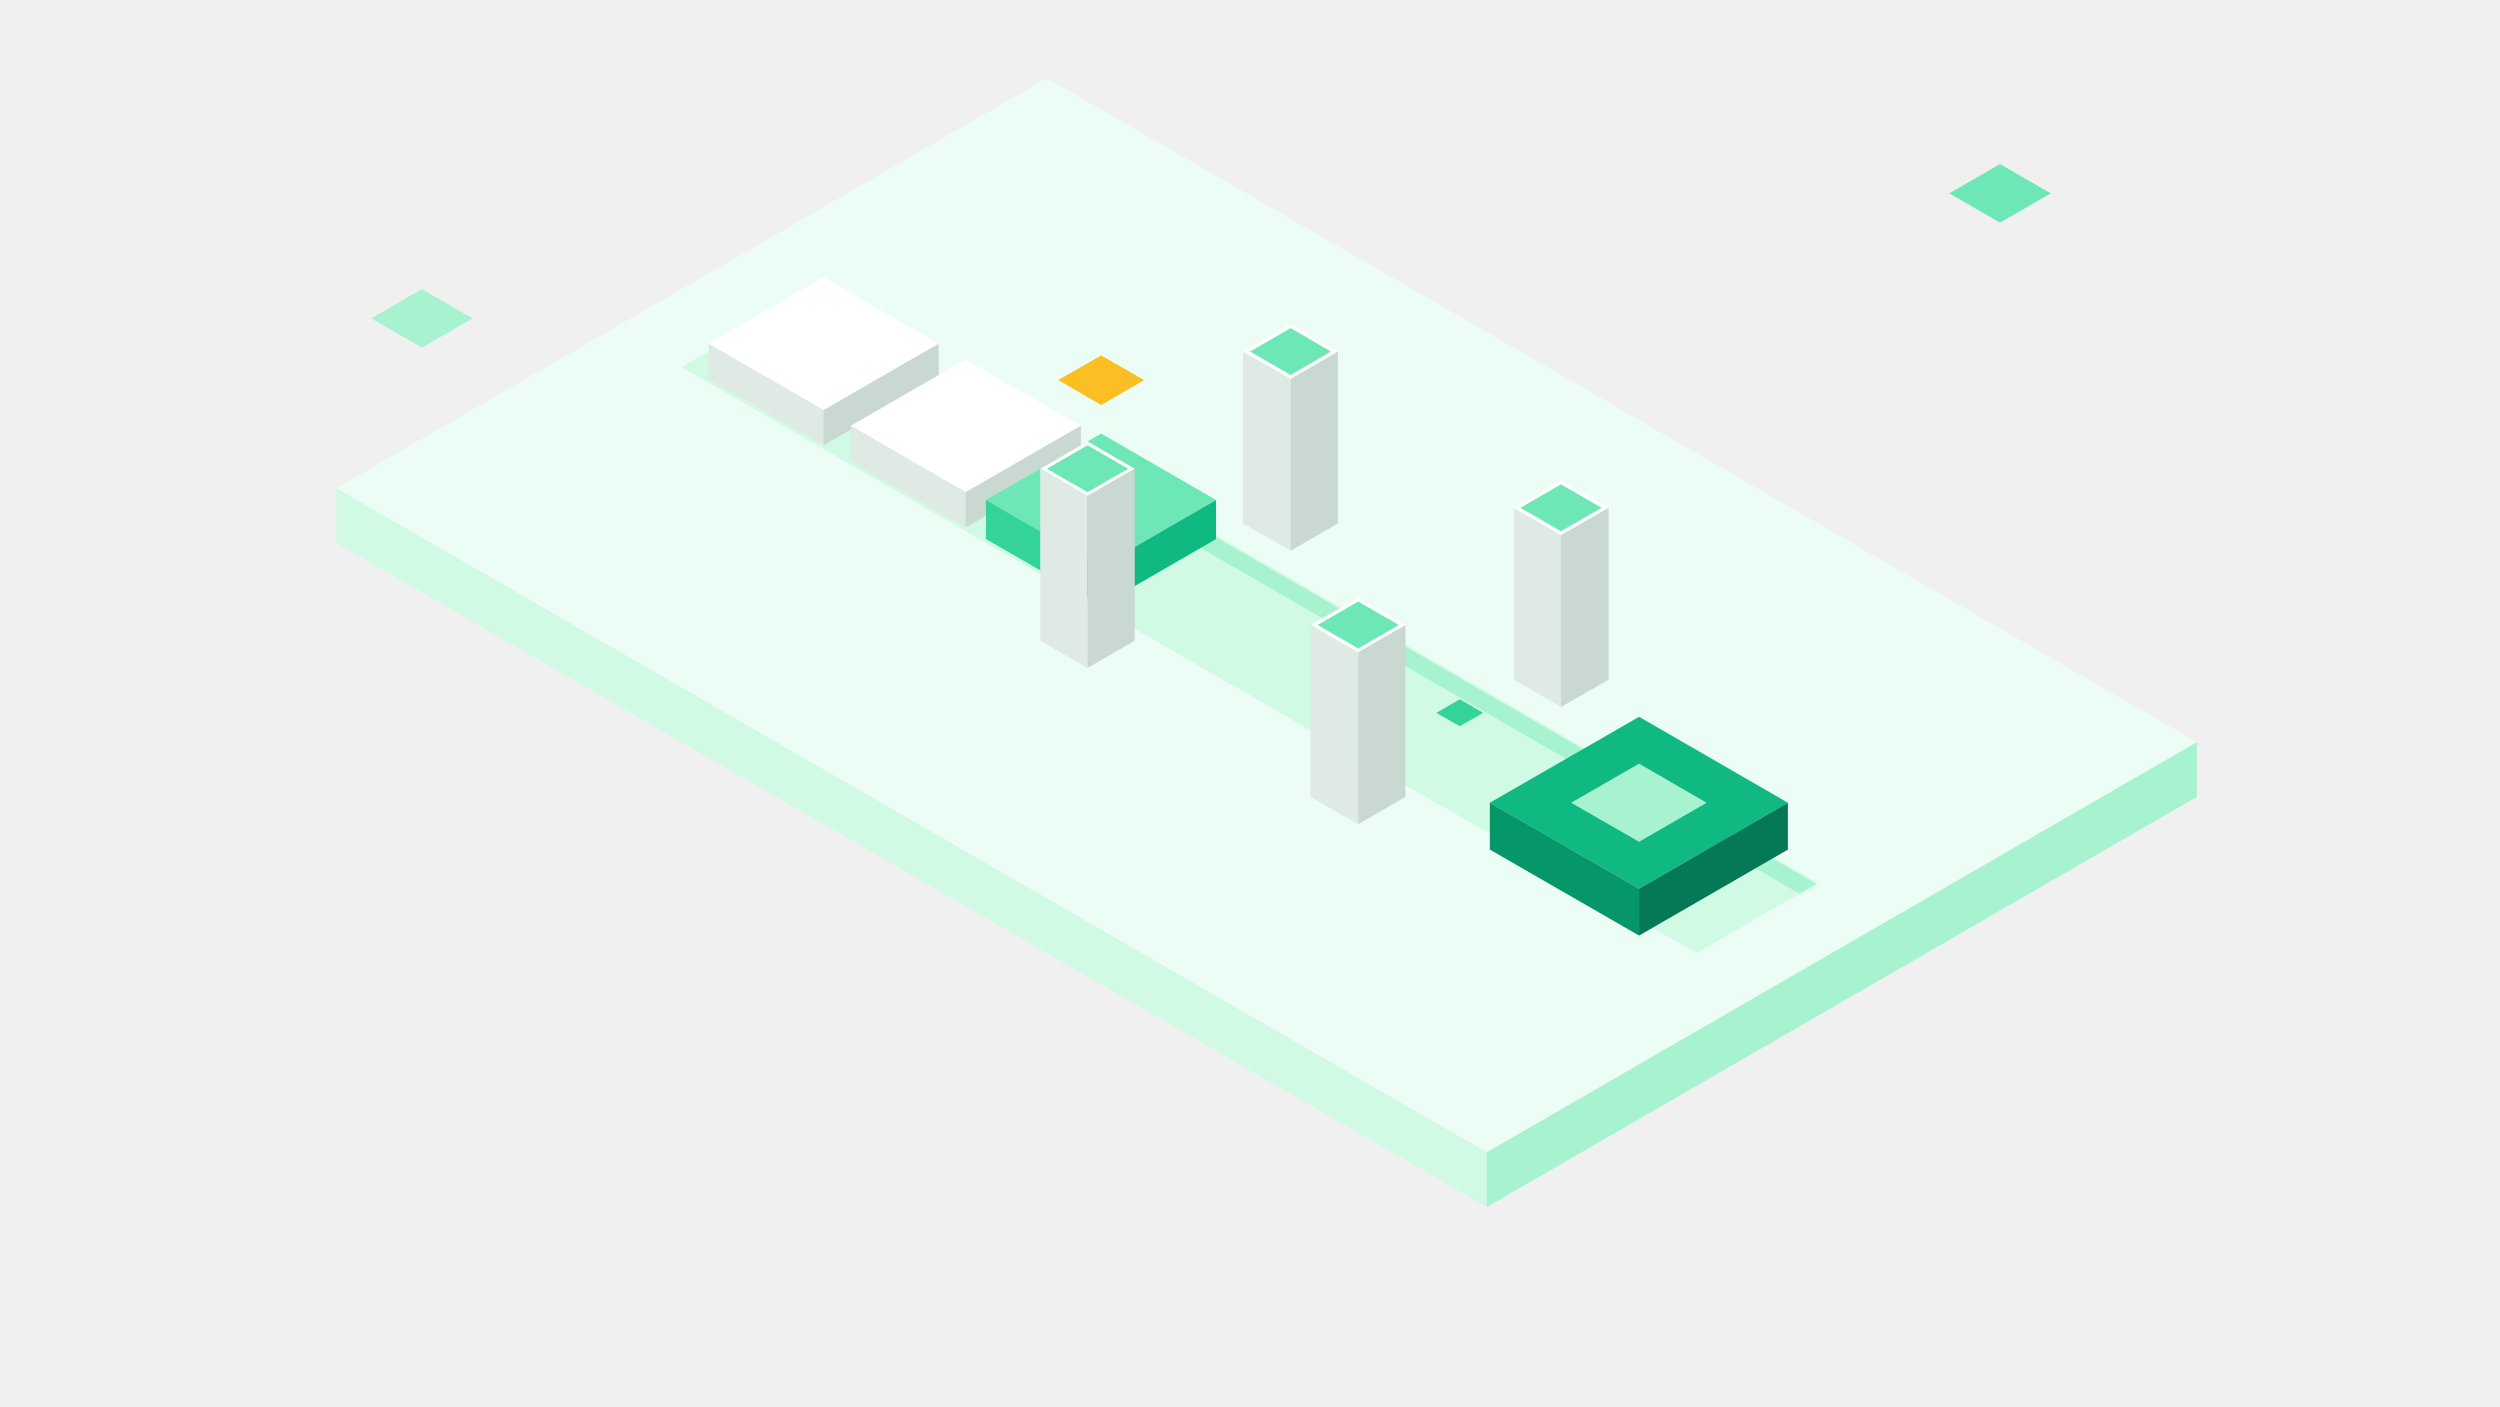
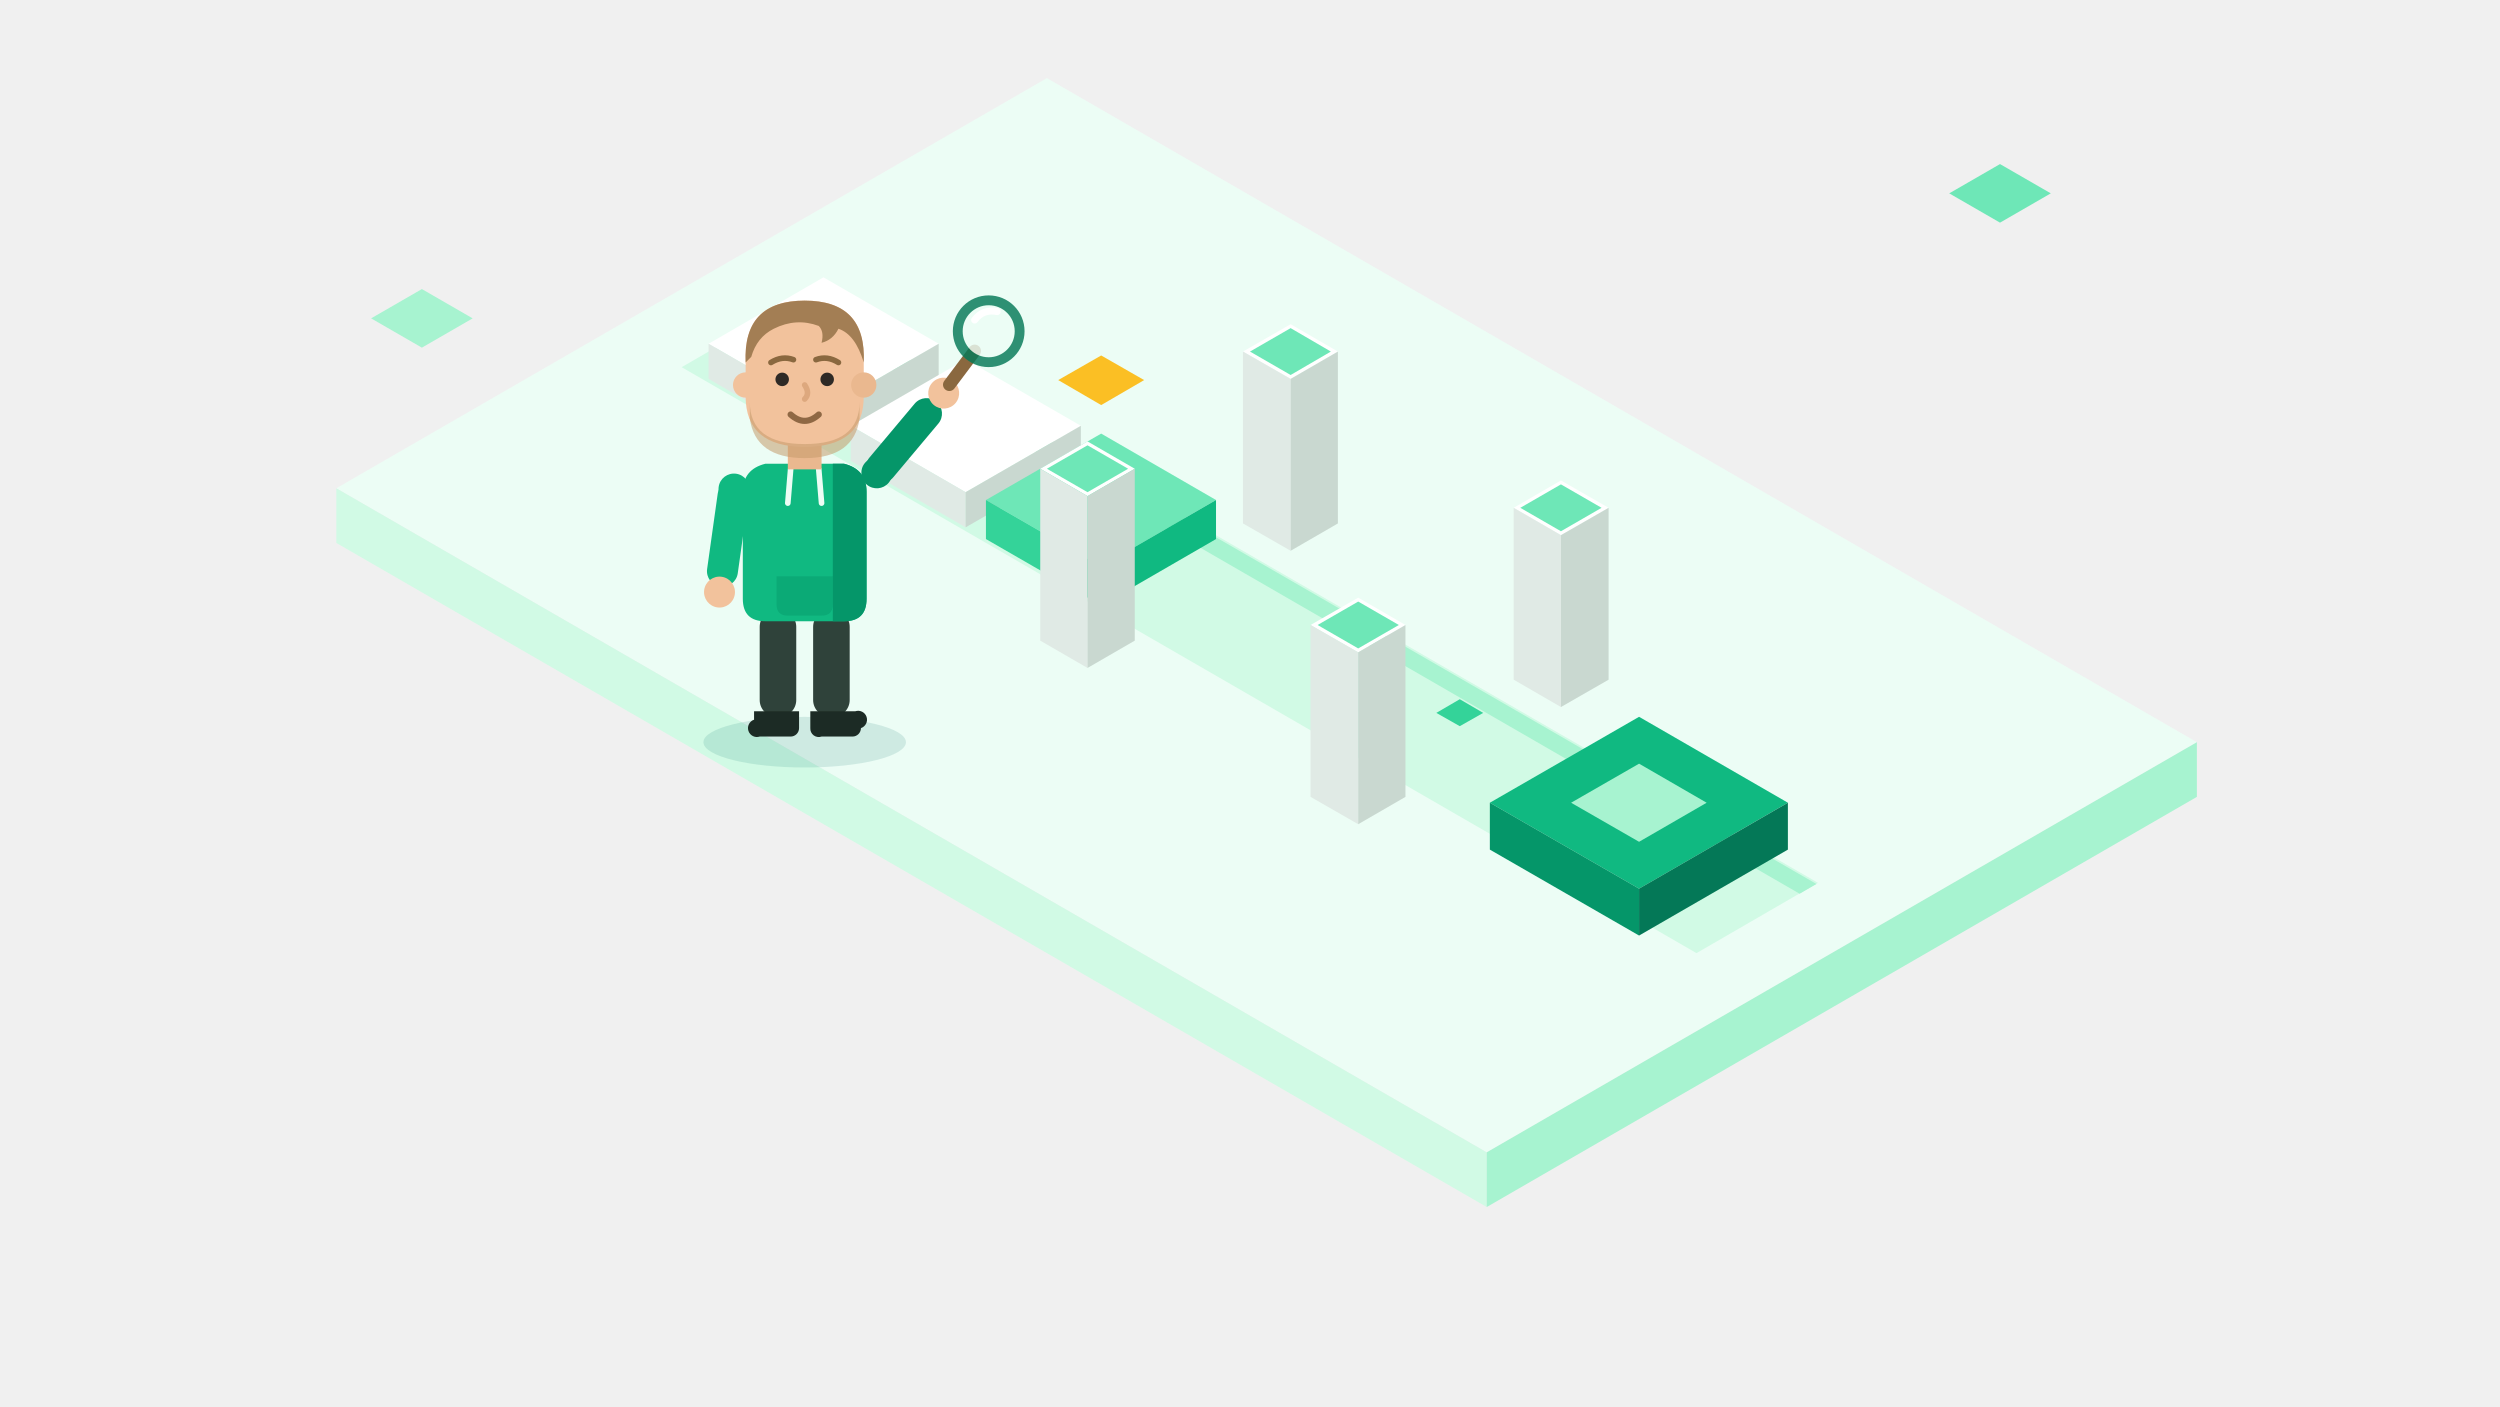
<svg xmlns="http://www.w3.org/2000/svg" viewBox="0 0 640 360" role="img">
  <style>.bob{animation:bob 3.2s ease-in-out infinite}.pass{animation:ps 2.6s linear infinite}.tw1{animation:tw 2.4s ease-in-out infinite}.tw2{animation:tw 2.4s ease-in-out -1.2s infinite}@keyframes bob{0%,100%{transform:translateY(0)}50%{transform:translateY(-6px)}}@keyframes ps{0%{transform:translate(0,0);opacity:0}15%{opacity:1}85%{opacity:1}100%{transform:translate(34.6px,20px);opacity:0}}@keyframes tw{0%,100%{opacity:.3}50%{opacity:1}}@media (prefers-reduced-motion:reduce){.bob,.tw1,.tw2{animation:none}}@media (prefers-reduced-motion:reduce){.pass{animation:none;opacity:0}}</style>
  <g transform="translate(268,34)">
    <polygon points="0,-14 294.4,156 112.6,261 -181.9,91" fill="#ecfdf5" />
    <polygon points="-181.9,91 -181.9,105 112.6,275 112.6,261" fill="#d1fae5" />
    <polygon points="294.4,156 294.4,170 112.6,275 112.6,261" fill="#a7f3d0" />
    <polygon points="-62.4,42 197.4,192 166.3,210 -93.5,60" fill="#d1fae5" />
    <polygon points="-67.1,44.8 192.7,194.8 197,192.3 -62.8,42.3" fill="#a7f3d0" />
    <polygon points="-57.2,37 -27.7,54 -57.2,71 -86.6,54" fill="#ffffff" />
    <polygon points="-86.6,54 -86.6,63 -57.2,80 -57.2,71" fill="#e0eae5" />
    <polygon points="-27.7,54 -27.7,63 -57.2,80 -57.2,71" fill="#c9d8d0" />
    <polygon points="-20.8,58 8.7,75 -20.8,92 -50.2,75" fill="#ffffff" />
    <polygon points="-50.2,75 -50.2,84 -20.8,101 -20.8,92" fill="#e0eae5" />
    <polygon points="8.7,75 8.7,84 -20.8,101 -20.8,92" fill="#c9d8d0" />
    <polygon points="13.9,77 43.3,94 13.9,111 -15.6,94" fill="#6ee7b7" />
    <polygon points="-15.6,94 -15.6,104 13.9,121 13.9,111" fill="#34d399" />
    <polygon points="43.3,94 43.3,104 13.9,121 13.9,111" fill="#10b981" />
    <g transform="translate(13.9,57)">
      <polygon points="0,0 11,6.3 0,12.7 -11,6.3" fill="#fbbf24" class="bob" />
    </g>
    <polygon points="62.4,49 74.5,56 62.4,63 50.2,56" fill="#ffffff" />
    <polygon points="50.2,56 50.2,100 62.4,107 62.4,63" fill="#e0eae5" />
    <polygon points="74.5,56 74.5,100 62.4,107 62.4,63" fill="#c9d8d0" />
    <polygon points="62.4,50 72.7,56 62.4,62 52,56" fill="#6ee7b7" class="tw1" />
    <polygon points="10.4,79 22.5,86 10.4,93 -1.7,86" fill="#ffffff" />
    <polygon points="-1.7,86 -1.7,130 10.4,137 10.4,93" fill="#e0eae5" />
    <polygon points="22.5,86 22.5,130 10.4,137 10.4,93" fill="#c9d8d0" />
    <polygon points="10.4,80 20.8,86 10.4,92 0,86" fill="#6ee7b7" class="tw2" />
    <polygon points="131.6,89 143.8,96 131.6,103 119.5,96" fill="#ffffff" />
    <polygon points="119.5,96 119.5,140 131.6,147 131.6,103" fill="#e0eae5" />
    <polygon points="143.8,96 143.8,140 131.6,147 131.6,103" fill="#c9d8d0" />
    <polygon points="131.6,90 142,96 131.6,102 121.2,96" fill="#6ee7b7" class="tw2" />
    <g transform="translate(105.7,145)">
      <polygon points="0,0 6,3.5 0,6.9 -6,3.5" fill="#34d399" class="pass" />
    </g>
    <polygon points="79.7,119 91.8,126 79.7,133 67.5,126" fill="#ffffff" />
    <polygon points="67.5,126 67.5,170 79.7,177 79.7,133" fill="#e0eae5" />
    <polygon points="91.8,126 91.8,170 79.7,177 79.7,133" fill="#c9d8d0" />
    <polygon points="79.7,120 90.1,126 79.7,132 69.3,126" fill="#6ee7b7" class="tw1" />
    <polygon points="151.6,149.5 189.7,171.5 151.6,193.5 113.4,171.5" fill="#10b981" />
    <polygon points="113.4,171.5 113.4,183.5 151.6,205.5 151.6,193.5" fill="#059669" />
    <polygon points="189.7,171.5 189.7,183.5 151.6,205.5 151.6,193.5" fill="#047857" />
    <polygon points="151.6,161.5 168.9,171.5 151.6,181.5 134.2,171.5" fill="#a7f3d0" />
    <polygon points="0,0 13,7.5 0,15 -13,7.5" fill="#a7f3d0" transform="translate(-160,40)" />
    <polygon points="0,0 13,7.5 0,15 -13,7.5" fill="#6ee7b7" transform="translate(244,8)" />
+     <g transform="translate(-62,156) scale(0.72,0.72) translate(0,-159)">
+       <ellipse cx="0" cy="159" rx="36" ry="9" fill="#0f766e" opacity="0.14" />
+       <rect x="-16" y="112" width="13" height="38" rx="6" fill="#2f423a" />
+       <rect x="3" y="112" width="13" height="38" rx="6" fill="#2f423a" />
+       <path d="M-18 148 h16 v6 a3 3 0 01-3 3 h-11 a3 3 0 01-2 -6 z" fill="#1c2b25" />
+       <path d="M2 148 h16 a3 3 0 012 6 a3 3 0 01-3 3 h-11 a3 3 0 01-4 -3 z" fill="#1c2b25" />
+       <path d="M-22 70 q0 -8 8 -10 l28 0 q8 2 8 10 l0 38 q0 8 -8 8 l-28 0 q-8 0 -8 -8 z" fill="#10b981" />
+       <path d="M10 60 l4 0 q8 2 8 10 l0 38 q0 8 -8 8 l-4 0 z" fill="#059669" />
+       <path d="M-10 100 h20 v10 q0 4 -4 4 h-12 q-4 0 -4 -4 z" fill="#059669" opacity="0.45" />
+       <path d="M-5 62 l-1 12 M5 62 l1 12" stroke="#ecfdf5" stroke-width="2" stroke-linecap="round" fill="none" />
+       <g transform="translate(-25,68) rotate(8)">
+         <circle cx="0" cy="1" r="5.5" fill="#10b981" />
+         <rect x="-5.5" y="-2" width="11" height="38" rx="5.5" fill="#10b981" />
+         <circle cx="0" cy="38" r="5.5" fill="#f2c29c" />
+       </g>
+       <g transform="translate(25,64) rotate(-140)">
+         <circle cx="0" cy="1" r="5.5" fill="#059669" />
+         <rect x="-5.5" y="-2" width="11" height="36" rx="5.5" fill="#059669" />
+         <circle cx="0" cy="38" r="5.5" fill="#f2c29c" />
+         <g transform="translate(0,38) rotate(140)">
+           <line x1="2" y1="-3" x2="11" y2="-15" stroke="#8a683f" stroke-width="4.5" stroke-linecap="round" />
+           <circle cx="16" cy="-22" r="11" fill="#ecfdf5" opacity="0.82" stroke="#047857" stroke-width="3.5" />
+           <path d="M11 -26 q3 -4 8 -3" stroke="#ffffff" stroke-width="2.5" stroke-linecap="round" fill="none" />
+         </g>
+       </g>
+       <g>
+         <rect x="-6" y="52" width="12" height="10" fill="#eab88f" />
+         <path d="M-21 22 q0 -20 21 -20 q21 0 21 20 l0 14 q0 18 -21 18 q-21 0 -21 -18 z" fill="#f2c29c" />
+         <circle cx="-21" cy="32" r="4.5" fill="#f2c29c" />
+         <circle cx="21" cy="32" r="4.5" fill="#eab88f" />
+         <path d="M-19.5 38 q0 15 19.5 15 q19.5 0 19.5 -15 l0 6 q-2 14 -19.5 14 q-17.5 0 -19.5 -14 z" fill="#c49a6c" opacity="0.55" />
+         <path d="M-21 24 q-1 -22 21 -22 q22 0 21 22 q-3 -10 -9 -12 q-2 4 -6 5 q1 -4 -1 -6 q-8 -3 -16 1 q-6 3 -8 10 q-1 1 -2 2 z" fill="#a37e54" />
+         <circle cx="-8" cy="30" r="2.4" fill="#2f2a26" />
+         <circle cx="8" cy="30" r="2.4" fill="#2f2a26" />
+         <path d="M-12 24 q4 -2.5 8 -1 M4 23 q4 -1.5 8 1" stroke="#8a683f" stroke-width="2" stroke-linecap="round" fill="none" />
+         <path d="M-5 42.5 q5 4.5 10 0" stroke="#8f6844" stroke-width="2.2" stroke-linecap="round" fill="none" />
+         <path d="M0 32 q2 3 0 5" stroke="#dda87e" stroke-width="2" stroke-linecap="round" fill="none" />
+       </g>
+     </g>
  </g>
</svg>
